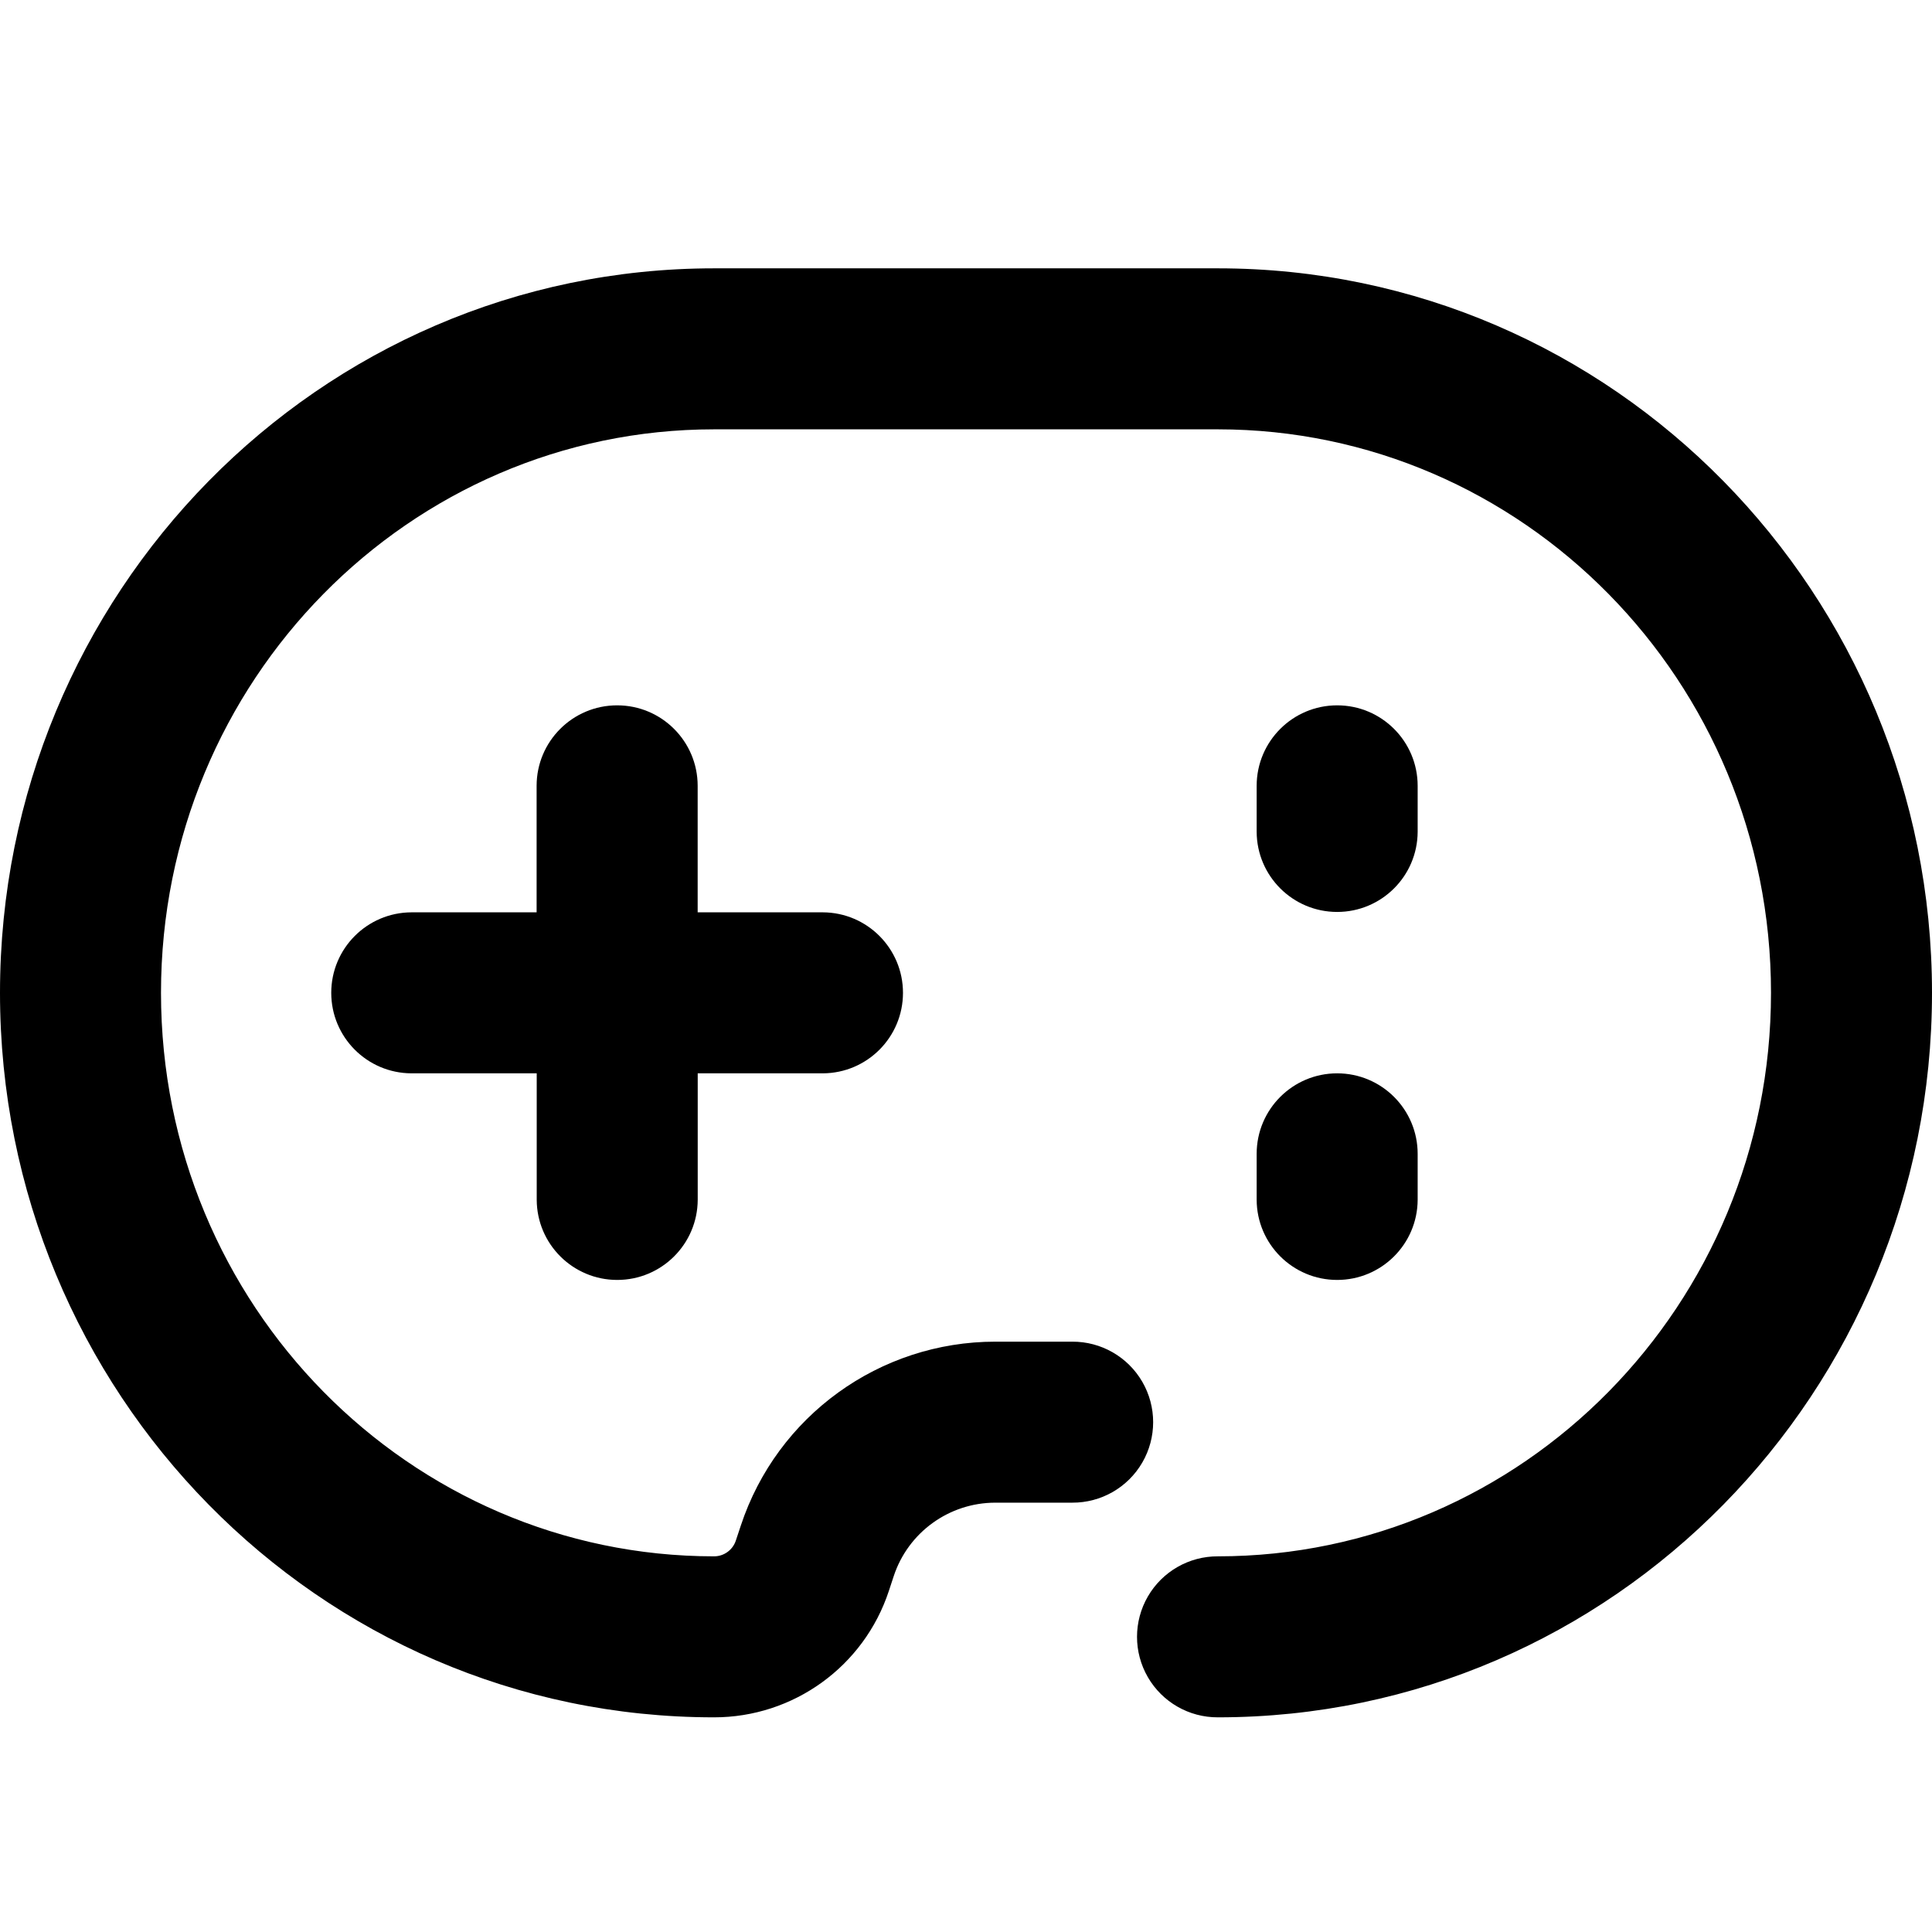
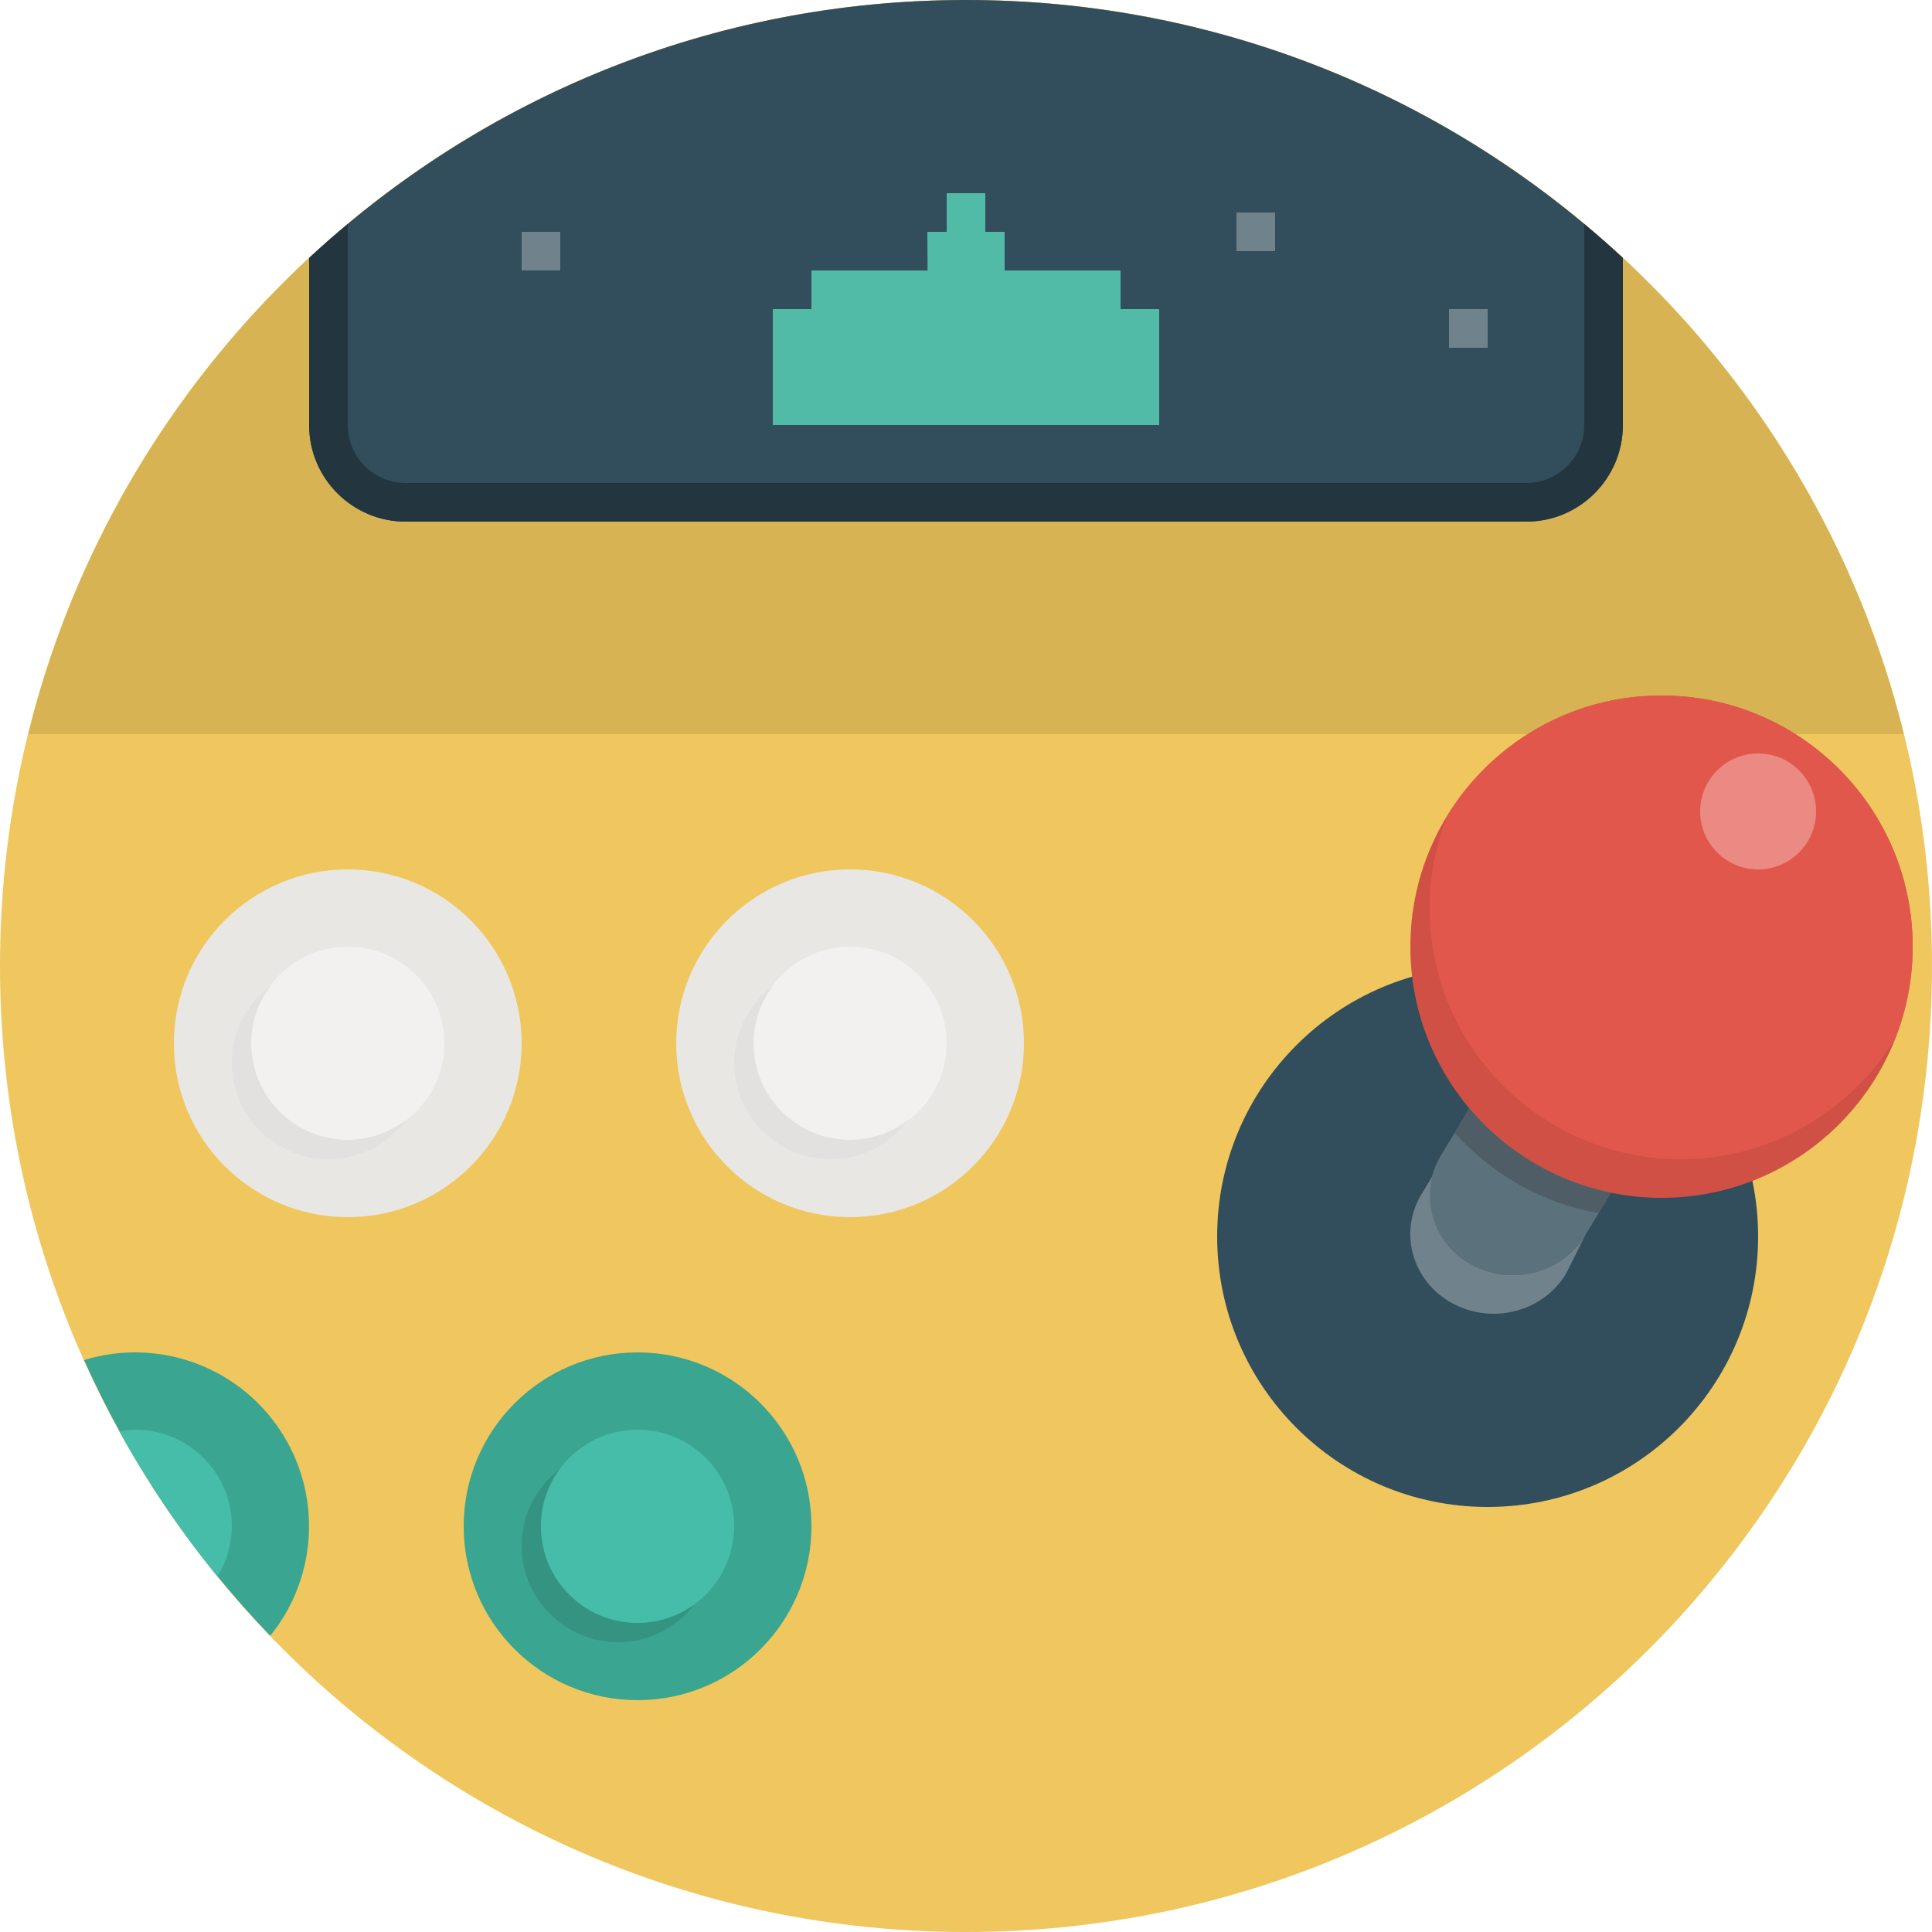
- <svg xmlns="http://www.w3.org/2000/svg" t="1584869718231" class="icon" viewBox="0 0 1024 1024" version="1.1" p-id="6909" width="200" height="200">
-   <path d="M378.482 227.556C217.202 227.556 85.333 360.647 85.333 526.222 85.333 691.826 217.259 824.889 378.482 824.889a12.146 12.146 0 0 0 11.52-8.334l2.617-7.879A142.08 142.08 0 0 1 527.559 711.111h40.761a42.667 42.667 0 1 1 0 85.333h-40.761c-24.462 0-46.222 15.701-53.874 38.969l-2.588 7.851A97.508 97.508 0 0 1 378.425 910.222C168.818 910.222 0 737.65 0 526.222 0 314.823 168.846 142.222 378.482 142.222h267.036C855.211 142.222 1024 314.823 1024 526.222 1024 737.65 855.211 910.222 645.518 910.222a42.667 42.667 0 1 1 0-85.333C806.798 824.889 938.667 691.826 938.667 526.222 938.667 360.647 806.741 227.556 645.518 227.556h-267.065 0.057z" fill="#000000" p-id="6910" />
-   <path d="M327.111 373.845a42.667 42.667 0 0 1 42.667 42.667V483.556h66.361a42.667 42.667 0 0 1 0 85.333h-66.332v67.044a42.667 42.667 0 0 1-85.333 0V568.889H218.027a42.667 42.667 0 0 1 0-85.333h66.389v-67.044a42.667 42.667 0 0 1 42.667-42.667h0.057z m381.611 0a42.667 42.667 0 0 1 42.667 42.667v24.377a42.667 42.667 0 0 1-85.333 0v-24.377a42.667 42.667 0 0 1 42.667-42.667z m0 195.044a42.667 42.667 0 0 1 42.667 42.667v24.377a42.667 42.667 0 0 1-85.333 0V611.556a42.667 42.667 0 0 1 42.667-42.667z" fill="#000000" p-id="6911" />
+ <svg xmlns="http://www.w3.org/2000/svg" t="1606309016976" class="icon" viewBox="0 0 1024 1024" version="1.1" p-id="3336" width="200" height="200">
+   <path d="M512 0c282.767 0 512 229.233 512 512s-229.233 512-512 512S0 794.767 0 512 229.233 0 512 0z" fill="#EFC75E" p-id="3337" />
+   <path d="M337.92 808.96m-92.16 0a92.16 92.16 0 1 0 184.32 0 92.16 92.16 0 1 0-184.32 0Z" fill="#3AA590" p-id="3338" />
+   <path d="M143.237 866.99a92.16 92.16 0 0 0-98.673-146.125 512.522 512.522 0 0 0 98.673 146.125z" fill="#3AA590" p-id="3339" />
+   <path d="M14.95 389.12h994.099C953.999 165.714 752.404 0 512 0S70.001 165.714 14.95 389.12z" fill="#D7B354" p-id="3340" />
+   <path d="M215.04 276.48h593.92a51.2 51.2 0 0 0 51.2-51.2v-88.556C768.819 51.896 646.502 0 512 0 377.508 0 255.181 51.896 163.84 136.724V225.28a51.2 51.2 0 0 0 51.2 51.2z" fill="#324D5B" p-id="3341" />
+   <path d="M450.56 460.8c-50.903 0-92.16 41.257-92.16 92.16s41.257 92.16 92.16 92.16 92.16-41.257 92.16-92.16-41.257-92.16-92.16-92.16z m-266.24 0c-50.903 0-92.16 41.257-92.16 92.16s41.257 92.16 92.16 92.16 92.16-41.257 92.16-92.16-41.257-92.16-92.16-92.16z" fill="#E8E7E4" p-id="3342" />
+   <path d="M450.56 501.76c-28.283 0-51.2 22.917-51.2 51.2s22.917 51.2 51.2 51.2 51.2-22.917 51.2-51.2-22.917-51.2-51.2-51.2z m-266.24 0c-28.283 0-51.2 22.917-51.2 51.2s22.917 51.2 51.2 51.2 51.2-22.917 51.2-51.2-22.917-51.2-51.2-51.2z" fill="#F2F1EF" p-id="3343" />
+   <path d="M276.48 143.36h20.48v-20.48h-20.48v20.48z m491.52 20.48v20.48h20.48v-20.48h-20.48z m-112.64-30.72h20.48v-20.48h-20.48v20.48z" fill="#70838D" p-id="3344" />
+   <path d="M788.48 512c79.176 0 143.36 64.184 143.36 143.36s-64.184 143.36-143.36 143.36-143.36-64.184-143.36-143.36 64.184-143.36 143.36-143.36z" fill="#324D5B" p-id="3345" />
+   <path d="M824.412 512.051l76.575 42.189-60.785 100.495c-12.206 20.183-39.25 27.095-60.385 15.442s-28.375-37.458-16.179-57.641l60.774-100.485z" fill="#5B717C" p-id="3346" />
+   <path d="M409.6 225.28v-61.44h20.48v-20.48h61.553L491.52 122.88h10.24v-20.48h20.48v20.48h10.24v20.48h61.44v20.48h20.48v61.44H409.6z" fill="#51BBA8" p-id="3347" />
+   <path d="M215.04 276.48h593.92a51.2 51.2 0 0 0 51.2-51.2v-88.556a501.34 501.34 0 0 0-20.48-17.951V225.28c0 16.937-13.783 30.72-30.72 30.72H215.04c-16.937 0-30.72-13.783-30.72-30.72V118.774a501.34 501.34 0 0 0-20.48 17.951V225.28a51.2 51.2 0 0 0 51.2 51.2z" fill="#233640" p-id="3348" />
+   <path d="M184.32 604.16a51.2 51.2 0 0 1-51.2-51.2c0-11.52 3.942-22.036 10.363-30.587C131.041 531.712 122.88 546.437 122.88 563.2a51.2 51.2 0 0 0 51.2 51.2c16.763 0 31.498-8.161 40.837-20.613A50.729 50.729 0 0 1 184.32 604.16z m266.24 0a51.2 51.2 0 0 1-51.2-51.2c0-11.52 3.942-22.036 10.363-30.587C397.281 531.712 389.12 546.437 389.12 563.2a51.2 51.2 0 0 0 51.2 51.2c16.763 0 31.498-8.161 40.837-20.613A50.729 50.729 0 0 1 450.56 604.16z" fill="#E2E1DF" p-id="3349" />
+   <path d="M337.92 860.16a51.2 51.2 0 0 1-51.2-51.2c0-11.52 3.942-22.036 10.363-30.587C284.641 787.712 276.48 802.437 276.48 819.2a51.2 51.2 0 0 0 51.2 51.2c16.763 0 31.498-8.161 40.837-20.613A50.729 50.729 0 0 1 337.92 860.16z" fill="#349481" p-id="3350" />
+   <path d="M840.202 654.735c-12.206 20.183-39.25 27.095-60.385 15.442-17.51-9.646-25.283-29-20.572-46.838l-5.847 9.677c-12.196 20.183-4.956 45.988 16.179 57.641s48.179 4.741 60.385-15.442l10.24-20.48z" fill="#70838D" p-id="3351" />
+   <path d="M880.64 368.64c73.523 0 133.12 59.597 133.12 133.12s-59.597 133.12-133.12 133.12-133.12-59.597-133.12-133.12 59.597-133.12 133.12-133.12z" fill="#D05046" p-id="3352" />
+   <path d="M880.64 368.64c-48.118 0-90.153 25.62-113.541 63.877A132.567 132.567 0 0 0 757.76 481.28c0 73.523 59.597 133.12 133.12 133.12 48.118 0 90.153-25.62 113.541-63.877C1010.381 535.409 1013.76 518.994 1013.76 501.76c0-73.523-59.597-133.12-133.12-133.12z" fill="#E2574C" p-id="3353" />
+   <path d="M931.84 399.36a30.72 30.72 0 1 1 0 61.44 30.72 30.72 0 0 1 0-61.44z" fill="#EB8A82" p-id="3354" />
+   <path d="M847.309 642.99l6.533-10.813a133.007 133.007 0 0 1-75.018-44.749l-7.813 12.913a132.71 132.71 0 0 0 76.298 42.65z" fill="#4F5E66" p-id="3355" />
+   <path d="M337.92 808.96m-51.2 0a51.2 51.2 0 1 0 102.4 0 51.2 51.2 0 1 0-102.4 0Z" fill="#46BDA8" p-id="3356" />
+   <path d="M71.68 757.76c-2.877 0-5.663 0.389-8.417 0.85a512.788 512.788 0 0 0 51.978 76.943A50.78 50.78 0 0 0 122.88 808.96a51.2 51.2 0 0 0-51.2-51.2z" fill="#46BDA8" p-id="3357" />
</svg>
